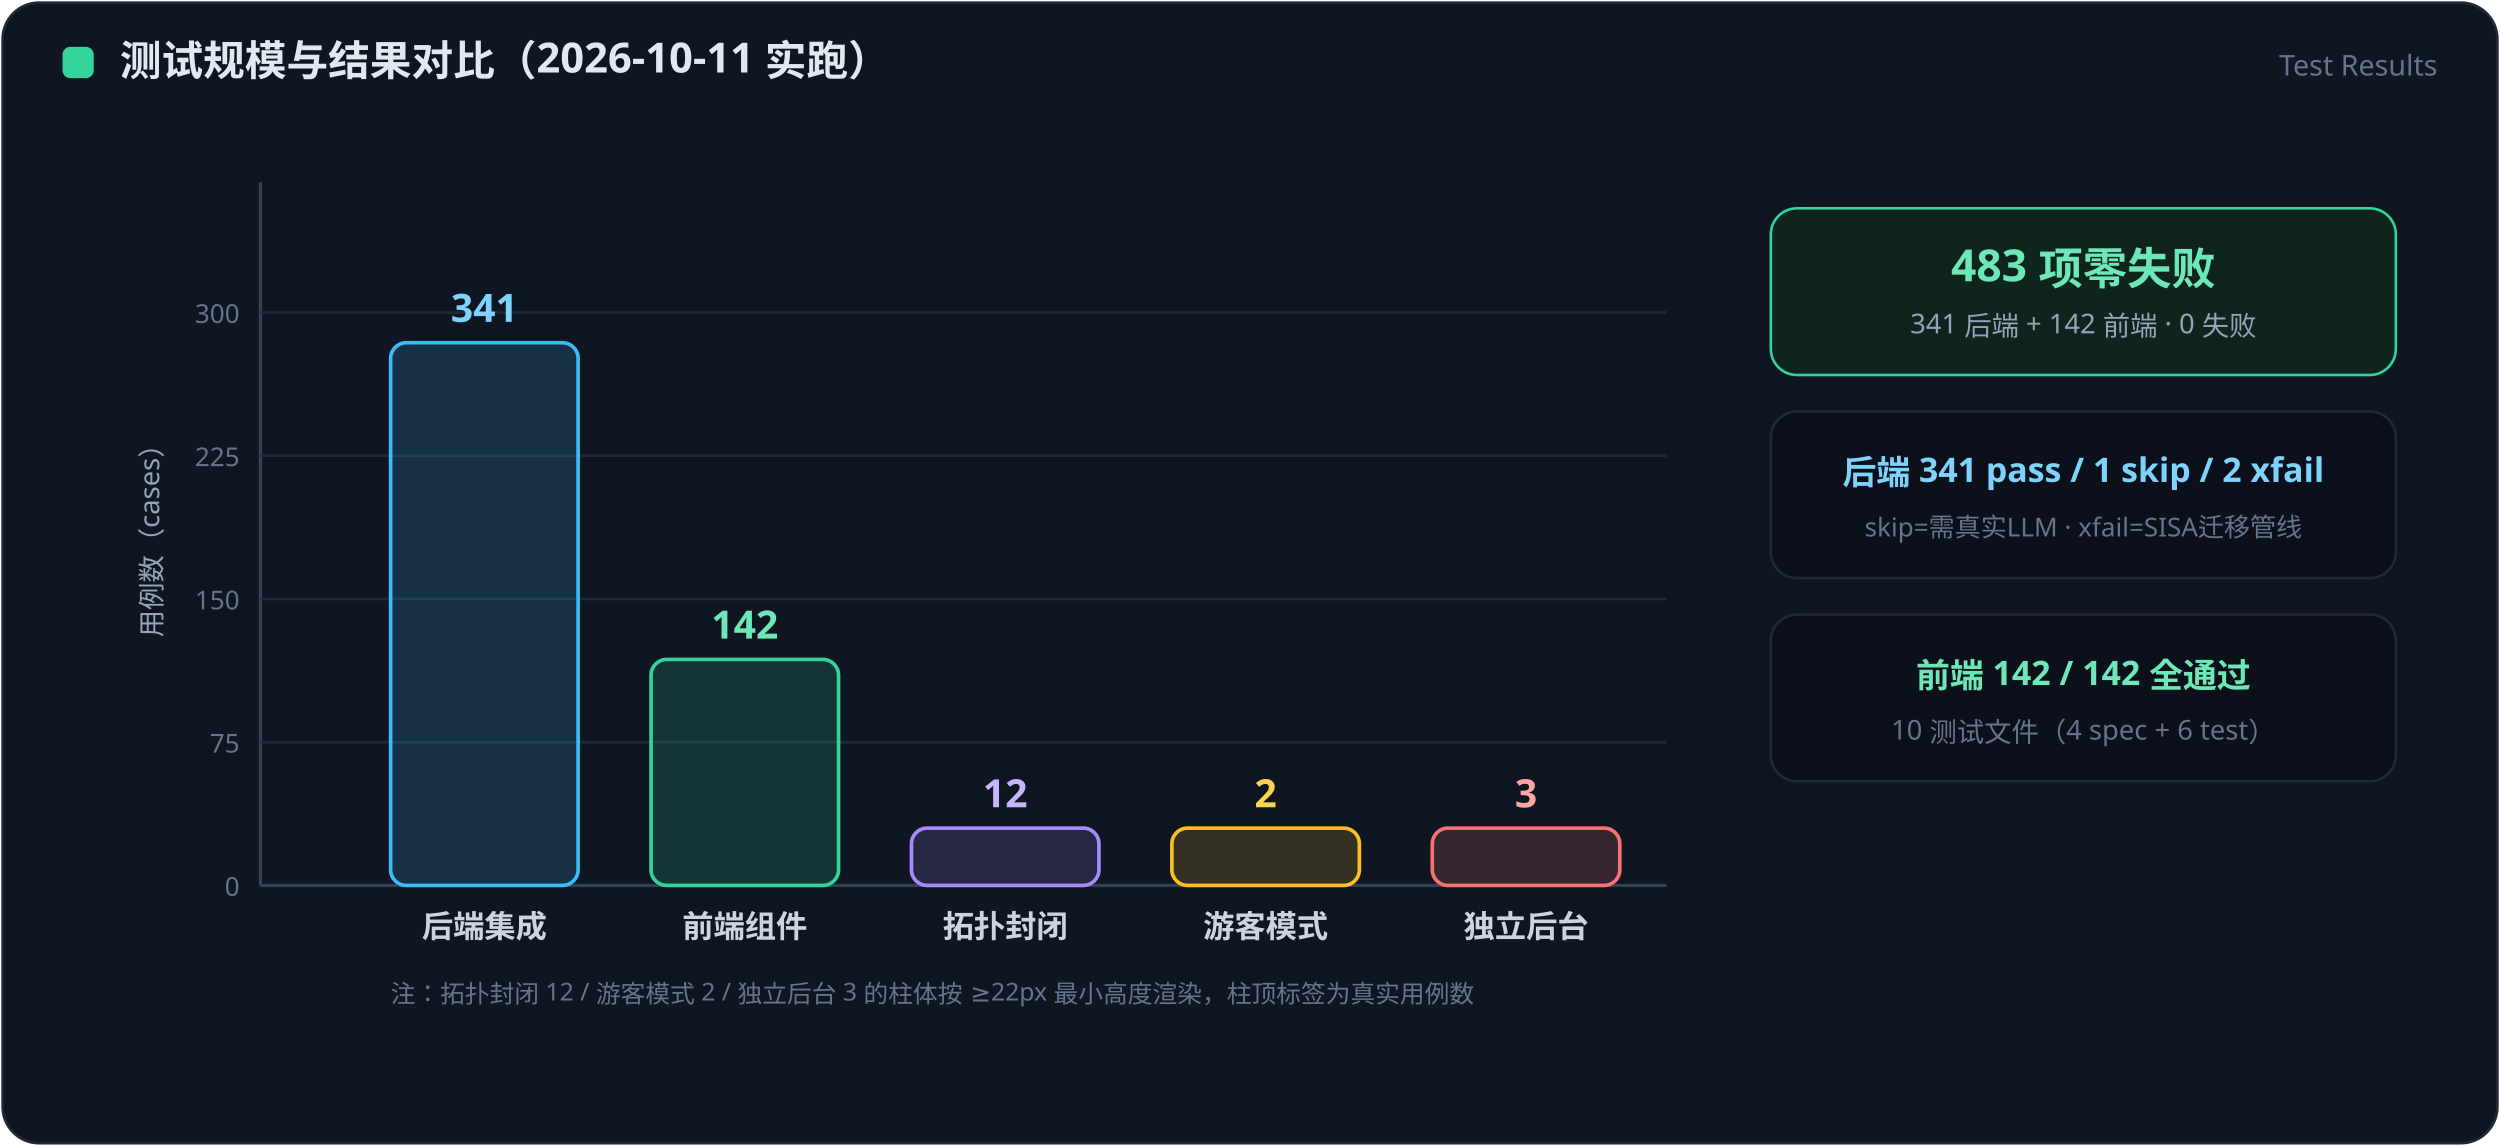
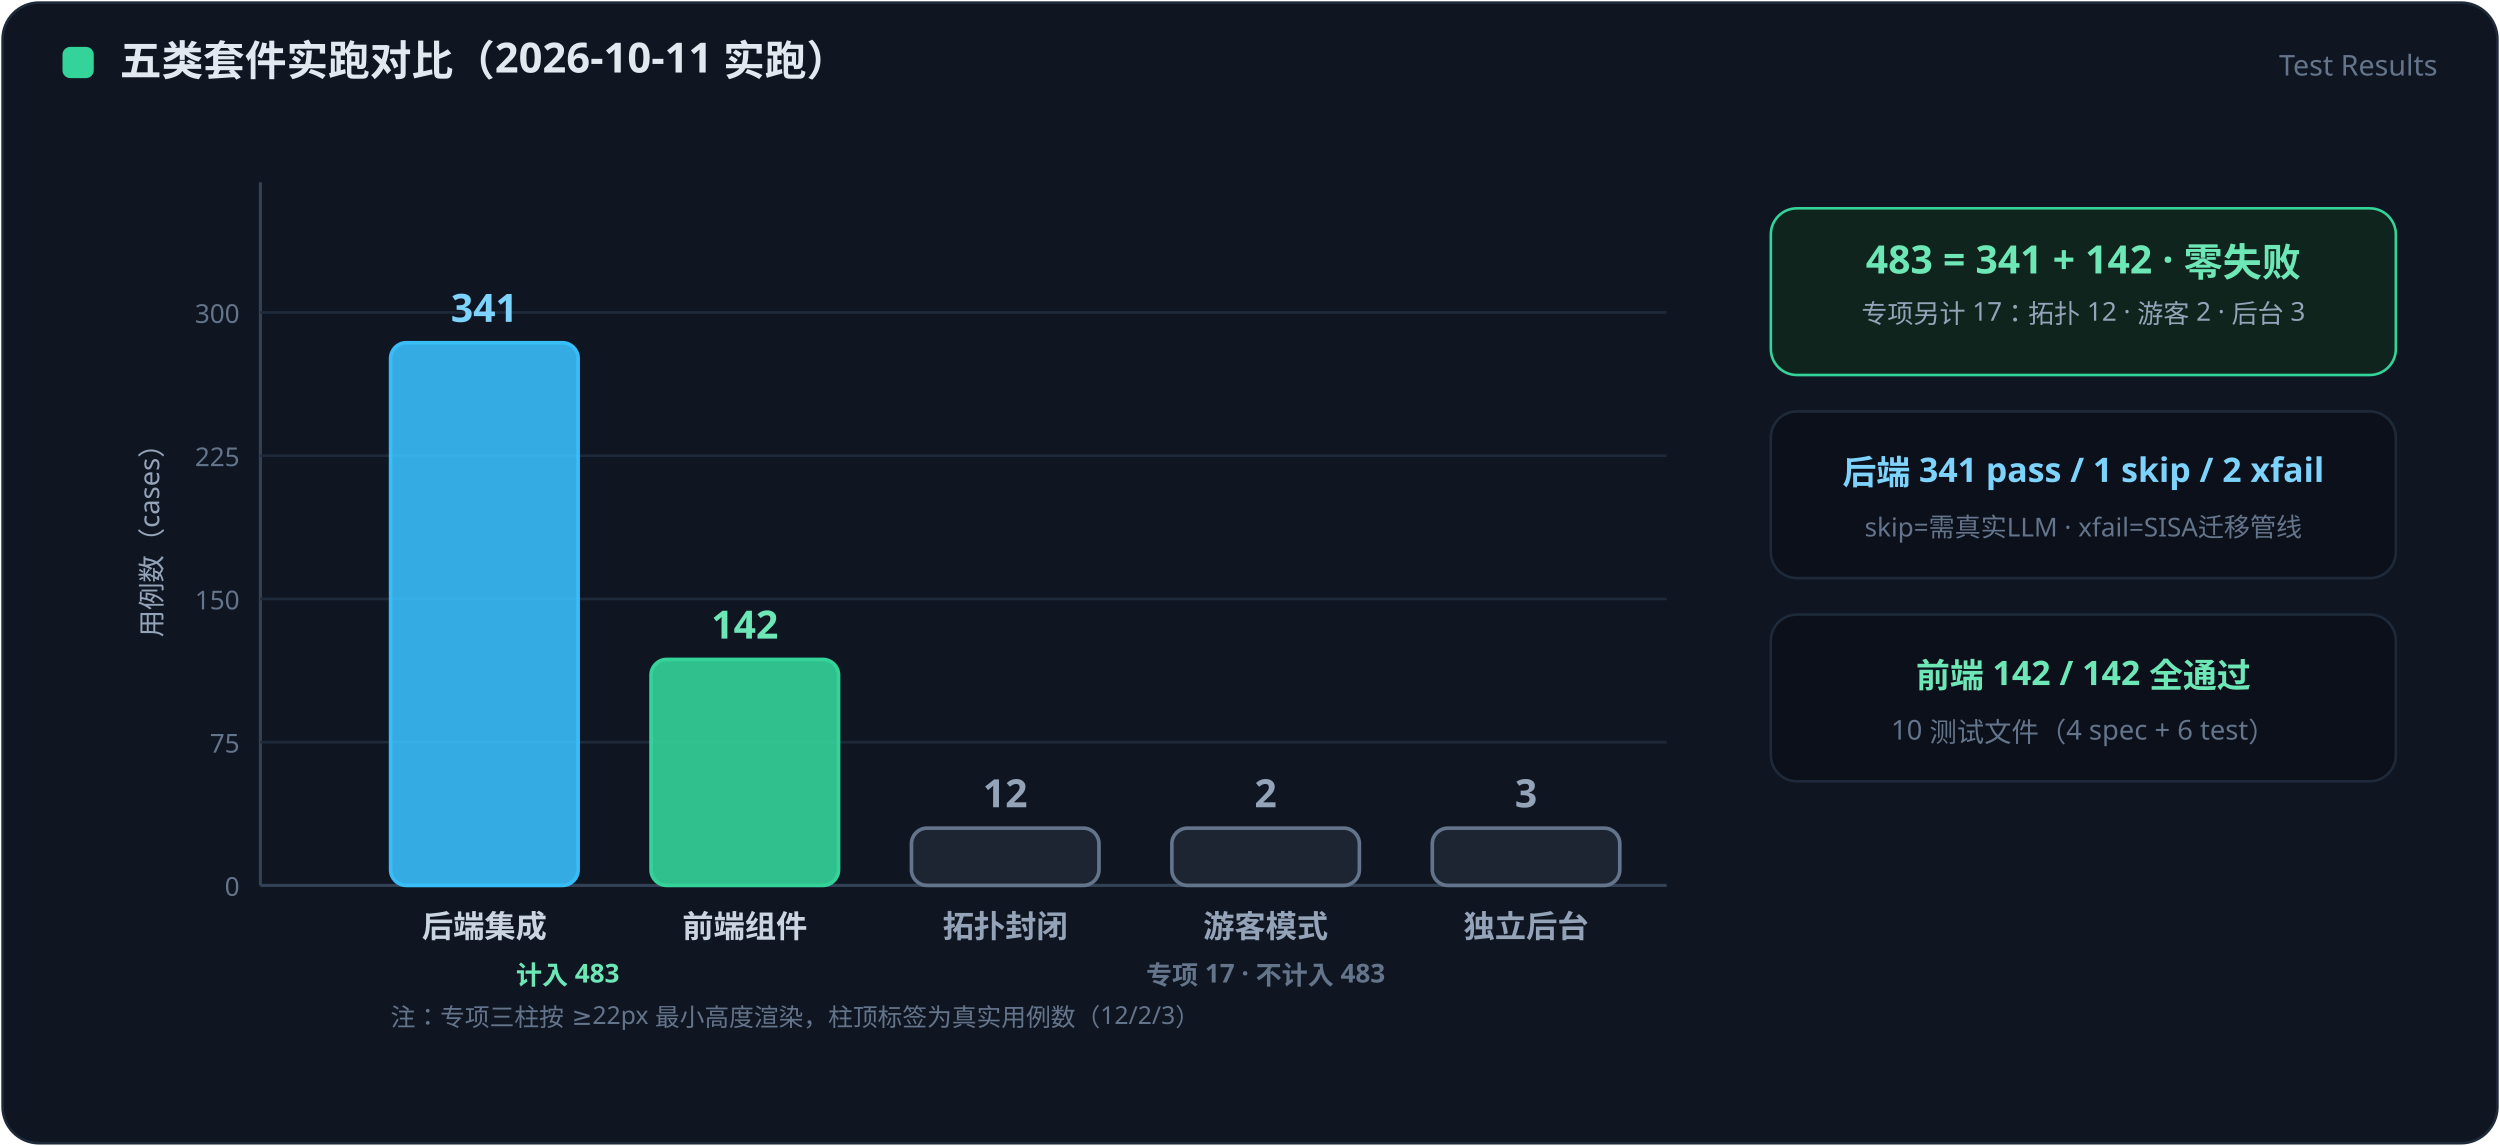
<svg xmlns="http://www.w3.org/2000/svg" viewBox="0 0 960 440" font-family="'Segoe UI','Microsoft YaHei',system-ui,sans-serif">
  <rect x="1" y="1" width="958" height="438" rx="14" fill="#0F1622" stroke="#1E2A3A" />
  <rect x="24" y="18" width="12" height="12" rx="3" fill="#34D399" />
-   <text x="46" y="29" fill="#E2E8F0" font-size="16" font-weight="700">测试规模与结果对比（2026-10-11 实跑）</text>
+   <text x="46" y="29" fill="#E2E8F0" font-size="16" font-weight="700">五类套件实跑对比（2026-10-11 实跑）</text>
  <text x="936" y="29" fill="#64748B" font-size="11" text-anchor="end">Test Results</text>
  <line x1="100" y1="340" x2="640" y2="340" stroke="#334155" stroke-width="1.2" />
  <line x1="100" y1="340" x2="100" y2="70" stroke="#334155" stroke-width="1.2" />
  <g stroke="#1E2A3A" stroke-width="1">
    <line x1="100" y1="285" x2="640" y2="285" />
    <line x1="100" y1="230" x2="640" y2="230" />
    <line x1="100" y1="175" x2="640" y2="175" />
    <line x1="100" y1="120" x2="640" y2="120" />
  </g>
  <g fill="#64748B" font-size="10" text-anchor="end">
    <text x="92" y="344">0</text>
    <text x="92" y="289">75</text>
    <text x="92" y="234">150</text>
    <text x="92" y="179">225</text>
    <text x="92" y="124">300</text>
  </g>
  <text x="62" y="205" fill="#94A3B8" font-size="10.5" transform="rotate(-90 62 205)" text-anchor="middle">用例数（cases）</text>
-   <rect x="150" y="131.611" width="72" height="208.389" rx="6" fill="#38BDF8" opacity=".16" />
+   <rect x="150" y="131.611" width="72" height="208.389" rx="6" fill="#38BDF8" opacity=".9" />
  <rect x="150" y="131.611" width="72" height="208.389" rx="6" fill="none" stroke="#38BDF8" stroke-width="1.4" />
  <text x="186" y="123.611" fill="#7DD3FC" font-size="15" font-weight="700" text-anchor="middle">341</text>
  <text x="186" y="360" fill="#CBD5E1" font-size="12" font-weight="600" text-anchor="middle">后端集成</text>
-   <rect x="250" y="253.222" width="72" height="86.778" rx="6" fill="#34D399" opacity=".16" />
+   <rect x="250" y="253.222" width="72" height="86.778" rx="6" fill="#34D399" opacity=".9" />
  <rect x="250" y="253.222" width="72" height="86.778" rx="6" fill="none" stroke="#34D399" stroke-width="1.4" />
  <text x="286" y="245.222" fill="#6EE7B7" font-size="15" font-weight="700" text-anchor="middle">142</text>
  <text x="286" y="360" fill="#CBD5E1" font-size="12" font-weight="600" text-anchor="middle">前端组件</text>
-   <rect x="350" y="318" width="72" height="22" rx="6" fill="#A78BFA" opacity=".16" />
-   <rect x="350" y="318" width="72" height="22" rx="6" fill="none" stroke="#A78BFA" stroke-width="1.4" />
-   <text x="386" y="310" fill="#C4B5FD" font-size="15" font-weight="700" text-anchor="middle">12</text>
-   <text x="386" y="360" fill="#CBD5E1" font-size="12" font-weight="600" text-anchor="middle">拓扑封闭</text>
-   <rect x="450" y="318" width="72" height="22" rx="6" fill="#FBBF24" opacity=".16" />
-   <rect x="450" y="318" width="72" height="22" rx="6" fill="none" stroke="#FBBF24" stroke-width="1.4" />
-   <text x="486" y="310" fill="#FCD34D" font-size="15" font-weight="700" text-anchor="middle">2</text>
-   <text x="486" y="360" fill="#CBD5E1" font-size="12" font-weight="600" text-anchor="middle">游客模式</text>
-   <rect x="550" y="318" width="72" height="22" rx="6" fill="#F87171" opacity=".16" />
-   <rect x="550" y="318" width="72" height="22" rx="6" fill="none" stroke="#F87171" stroke-width="1.4" />
-   <text x="586" y="310" fill="#FCA5A5" font-size="15" font-weight="700" text-anchor="middle">3</text>
-   <text x="586" y="360" fill="#CBD5E1" font-size="12" font-weight="600" text-anchor="middle">独立后台</text>
-   <text x="150" y="385" fill="#64748B" font-size="9.5">注：拓扑封闭 12 / 游客模式 2 / 独立后台 3 的柱体按 ≥22px 最小高度渲染，柱顶标签为真实用例数</text>
+   <rect x="350" y="318" width="72" height="22" rx="6" fill="#64748B" opacity=".16" />
+   <rect x="350" y="318" width="72" height="22" rx="6" fill="none" stroke="#64748B" stroke-width="1.4" />
+   <text x="386" y="310" fill="#94A3B8" font-size="15" font-weight="700" text-anchor="middle">12</text>
+   <text x="386" y="360" fill="#94A3B8" font-size="12" font-weight="600" text-anchor="middle">拓扑封闭</text>
+   <rect x="450" y="318" width="72" height="22" rx="6" fill="#64748B" opacity=".16" />
+   <rect x="450" y="318" width="72" height="22" rx="6" fill="none" stroke="#64748B" stroke-width="1.4" />
+   <text x="486" y="310" fill="#94A3B8" font-size="15" font-weight="700" text-anchor="middle">2</text>
+   <text x="486" y="360" fill="#94A3B8" font-size="12" font-weight="600" text-anchor="middle">游客模式</text>
+   <rect x="550" y="318" width="72" height="22" rx="6" fill="#64748B" opacity=".16" />
+   <rect x="550" y="318" width="72" height="22" rx="6" fill="none" stroke="#64748B" stroke-width="1.4" />
+   <text x="586" y="310" fill="#94A3B8" font-size="15" font-weight="700" text-anchor="middle">3</text>
+   <text x="586" y="360" fill="#94A3B8" font-size="12" font-weight="600" text-anchor="middle">独立后台</text>
+   <text x="218" y="378" fill="#6EE7B7" font-size="10" font-weight="600" text-anchor="middle">计入 483</text>
+   <text x="486" y="378" fill="#64748B" font-size="10" font-weight="600" text-anchor="middle">专项 17 · 不计入 483</text>
+   <text x="150" y="394" fill="#64748B" font-size="9.5">注：专项三柱按 ≥22px 最小高度渲染，柱顶标签为真实用例数（12/2/3）</text>
  <g text-anchor="middle">
    <rect x="680" y="80" width="240" height="64" rx="10" fill="#0F241C" stroke="#34D399" />
-     <text x="800" y="108" fill="#6EE7B7" font-size="17" font-weight="700">483 项零失败</text>
-     <text x="800" y="128" fill="#94A3B8" font-size="10.5">341 后端 + 142 前端 · 0 失败</text>
+     <text x="800" y="105" fill="#6EE7B7" font-size="15" font-weight="700">483 = 341 + 142 · 零失败</text>
+     <text x="800" y="124" fill="#94A3B8" font-size="10">专项另计 17：拓扑 12 · 游客 2 · 后台 3</text>
    <rect x="680" y="158" width="240" height="64" rx="10" fill="#0B101A" stroke="#1E2A3A" />
    <text x="800" y="186" fill="#7DD3FC" font-size="13" font-weight="600">后端 341 pass / 1 skip / 2 xfail</text>
    <text x="800" y="206" fill="#64748B" font-size="10">skip=需真实LLM · xfail=SISA迁移管线</text>
    <rect x="680" y="236" width="240" height="64" rx="10" fill="#0B101A" stroke="#1E2A3A" />
    <text x="800" y="264" fill="#6EE7B7" font-size="13" font-weight="600">前端 142 / 142 全通过</text>
    <text x="800" y="284" fill="#64748B" font-size="10.5">10 测试文件（4 spec + 6 test）</text>
  </g>
</svg>
